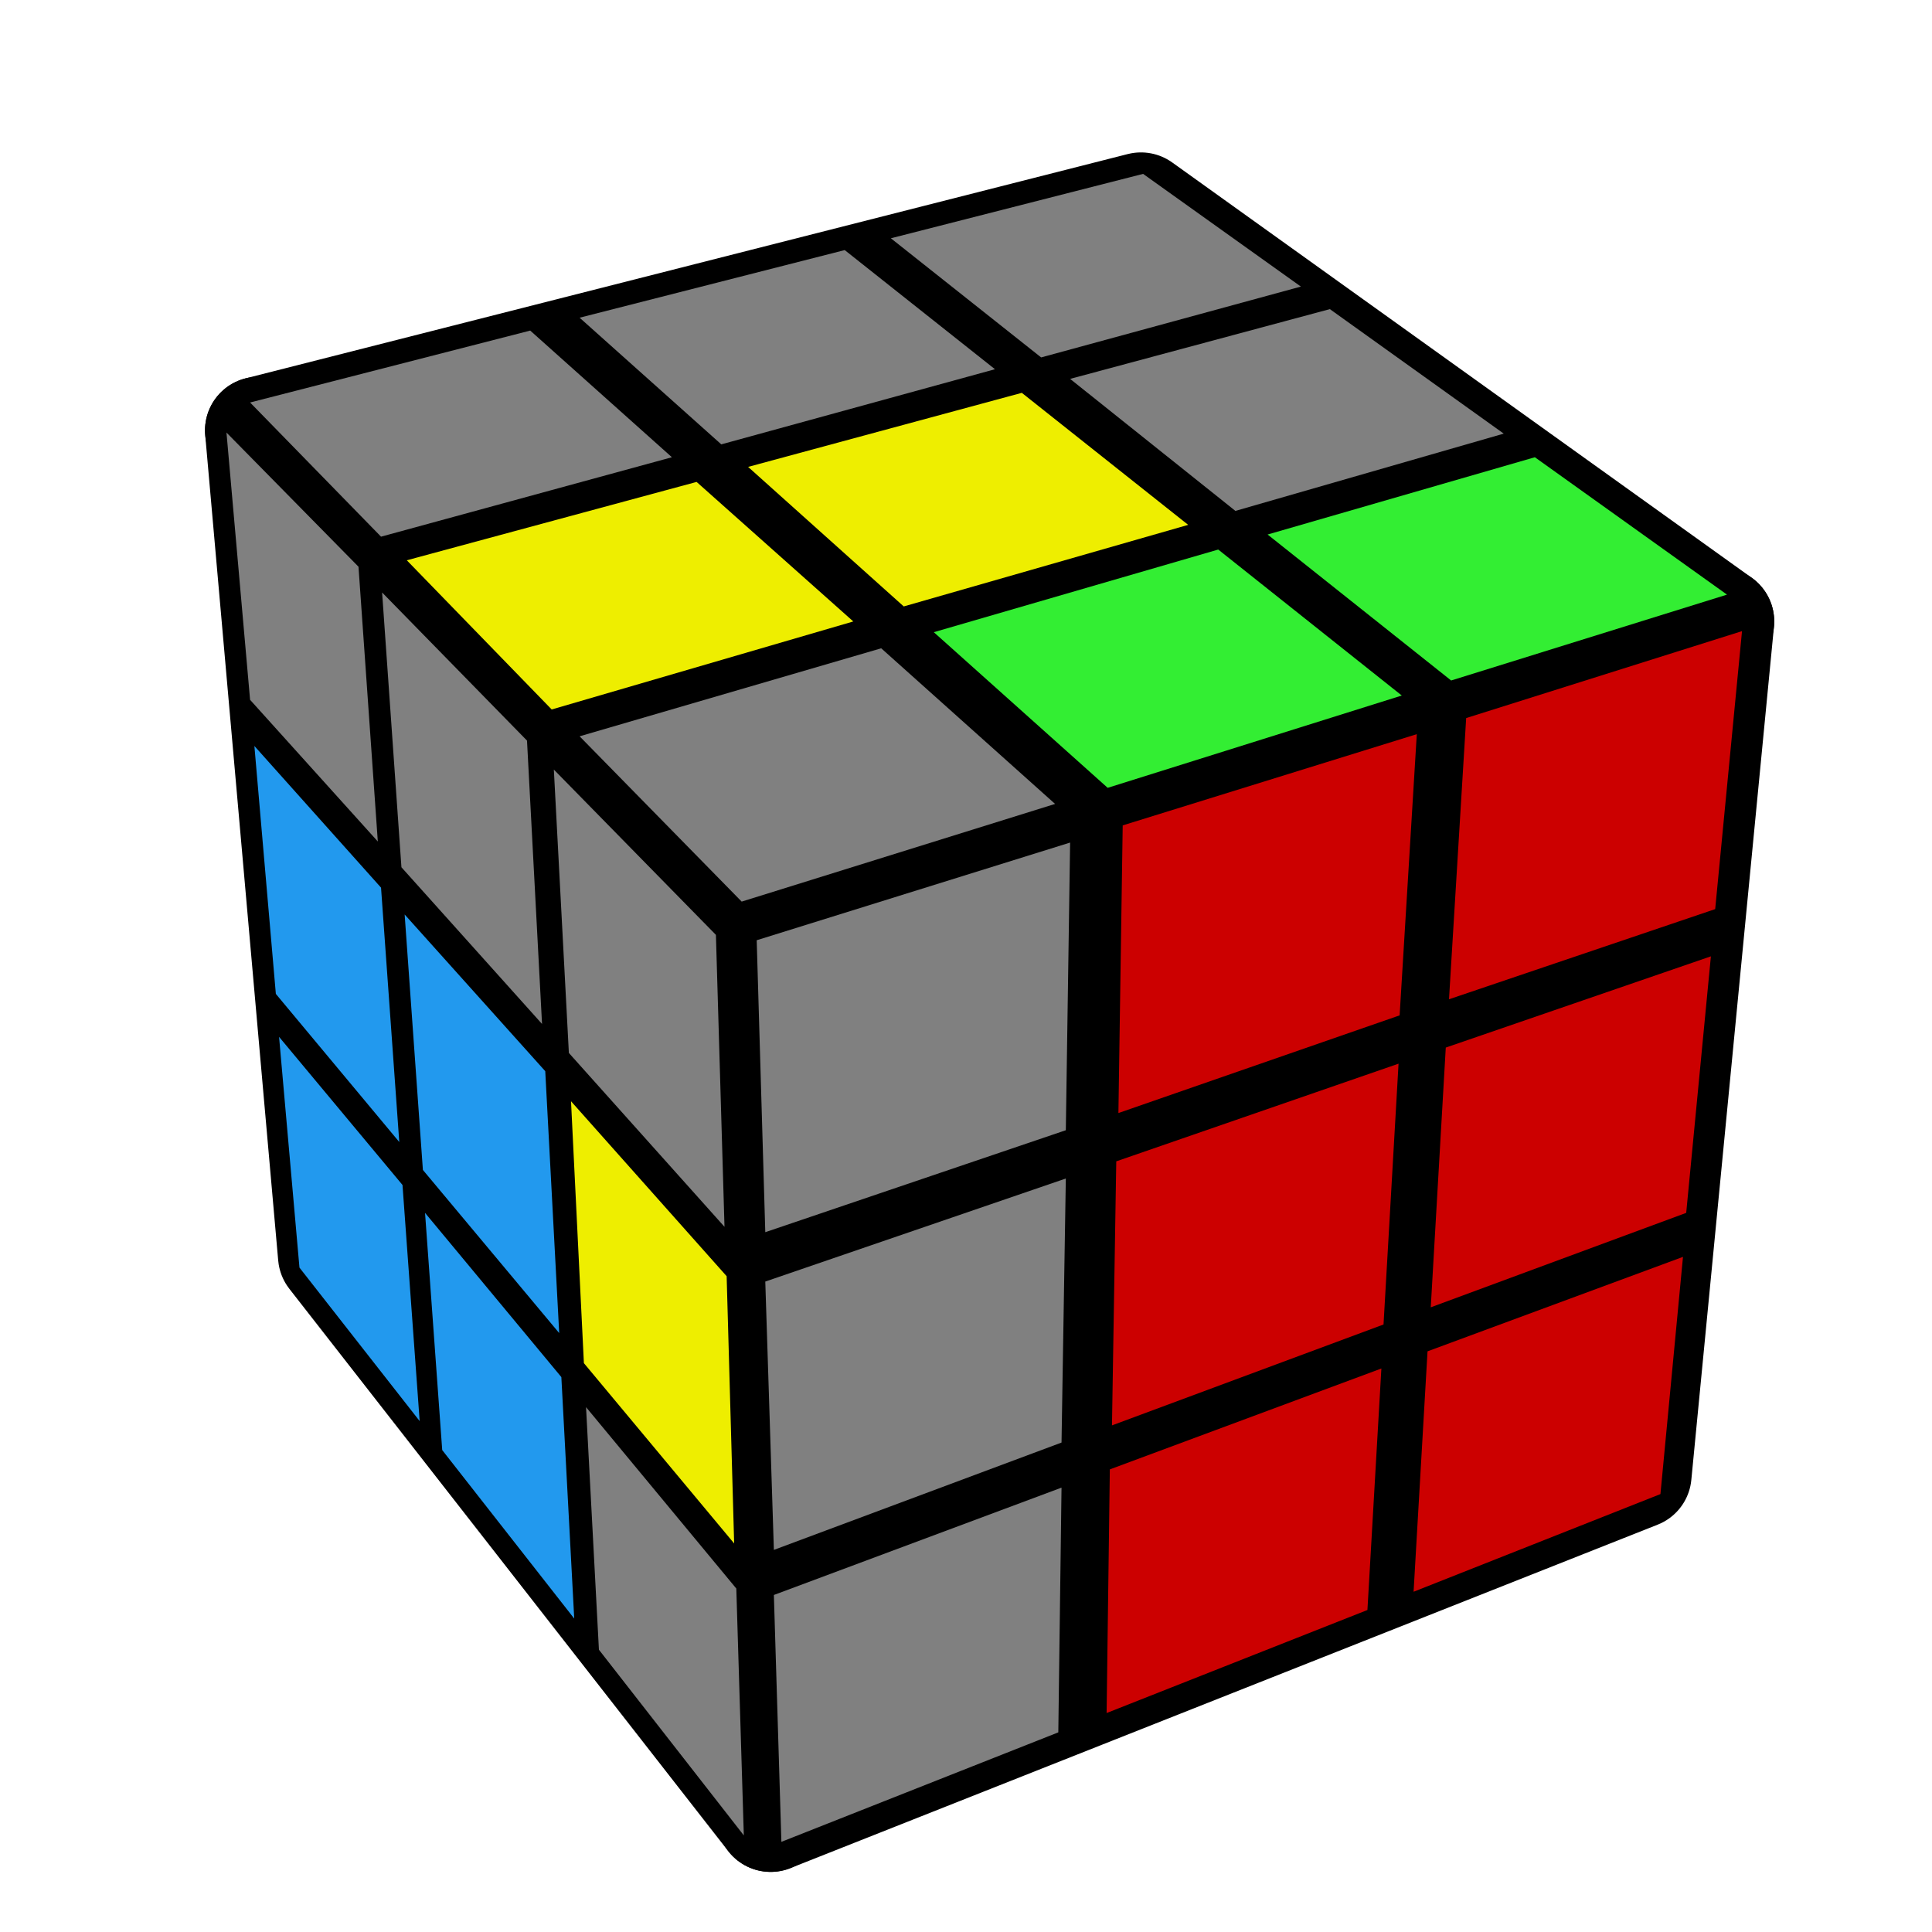
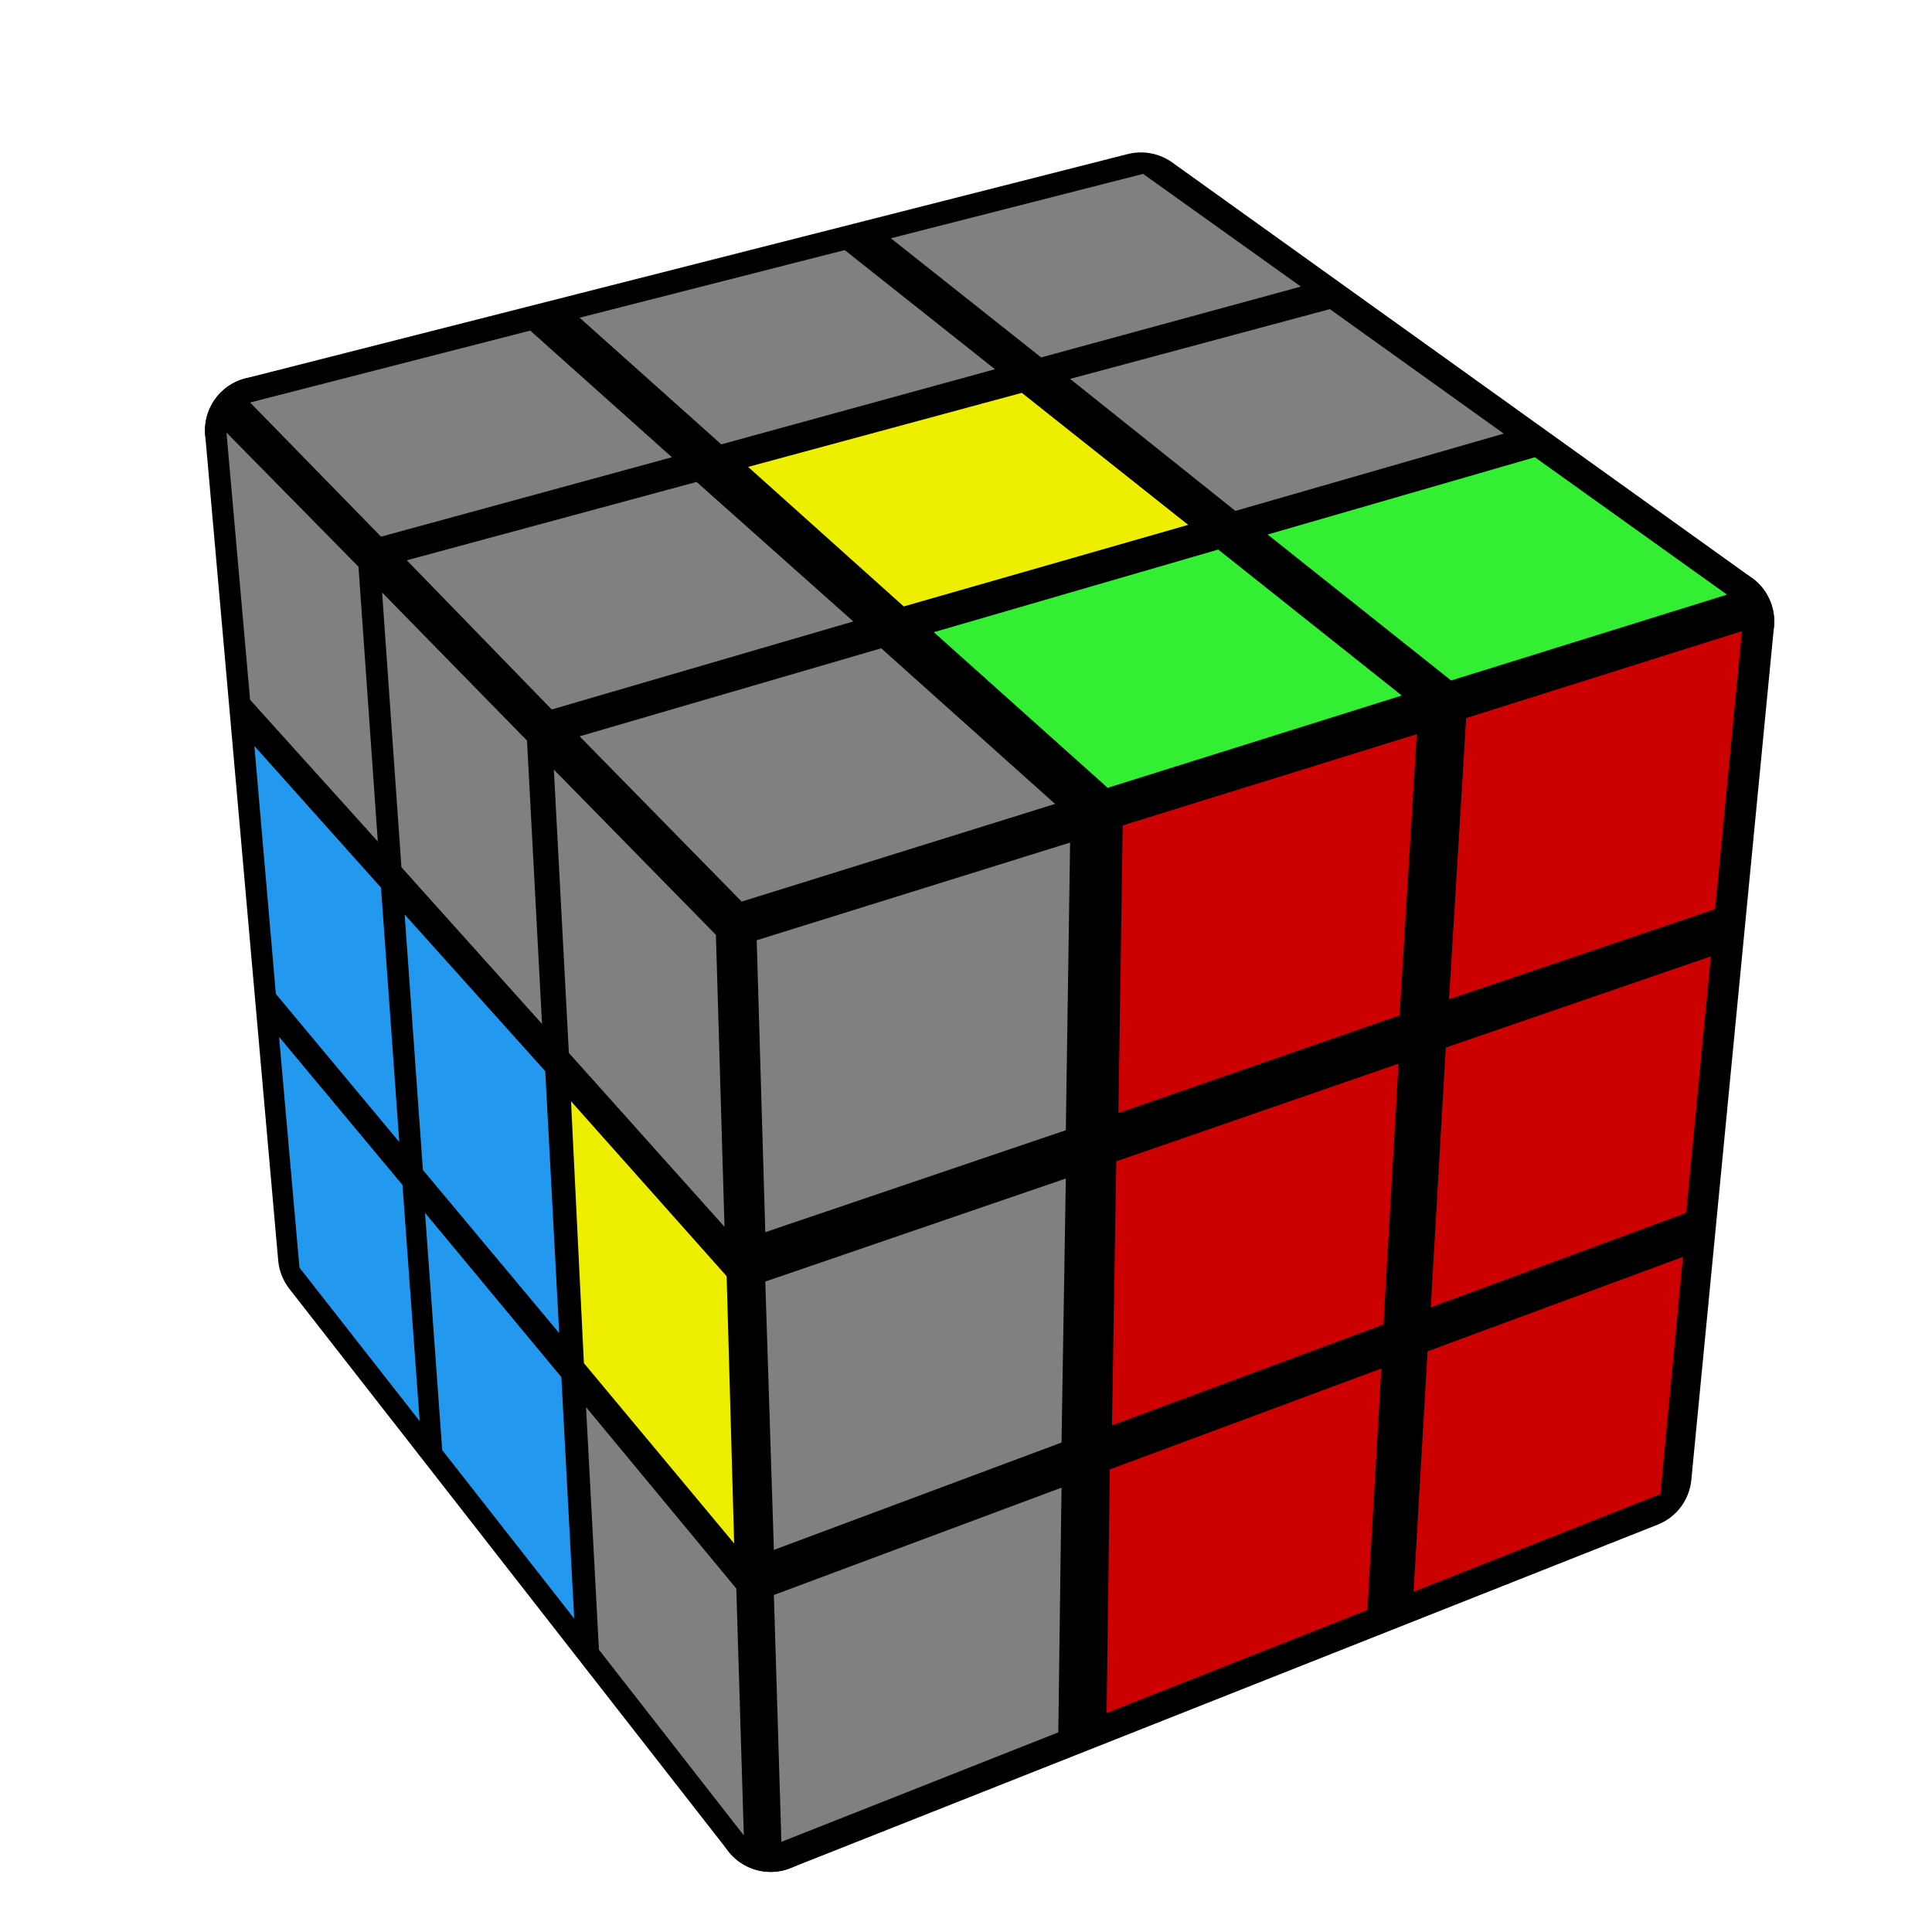
<svg xmlns="http://www.w3.org/2000/svg" version="1.1" width="640" height="640" viewBox="-0.9 -0.9 1.8 1.8">
  <g style="stroke-width:0.1;stroke-linejoin:round;opacity:1">
    <polygon fill="#000000" stroke="#000000" points="-0.659,-0.499 -0.207,-0.037 -0.182,0.794 -0.591,0.27" />
    <polygon fill="#000000" stroke="#000000" points="0.163,-0.708 0.703,-0.321 -0.207,-0.037 -0.659,-0.499" />
    <polygon fill="#000000" stroke="#000000" points="-0.207,-0.037 0.703,-0.321 0.626,0.474 -0.182,0.794" />
  </g>
  <g style="opacity:1;stroke-opacity:0.5;stroke-width:0;stroke-linejoin:round">
    <polygon fill="#808080" stroke="#000000" points="-0.689,-0.497 -0.566,-0.372 -0.548,-0.116 -0.667,-0.248" />
    <polygon fill="#808080" stroke="#000000" points="-0.544,-0.348 -0.409,-0.21 -0.395,0.054 -0.526,-0.092" />
    <polygon fill="#808080" stroke="#000000" points="-0.384,-0.183 -0.233,-0.029 -0.225,0.243 -0.37,0.081" />
    <polygon fill="#2299ee" stroke="#000000" points="-0.663,-0.205 -0.545,-0.073 -0.528,0.164 -0.643,0.026" />
    <polygon fill="#2299ee" stroke="#000000" points="-0.523,-0.048 -0.392,0.098 -0.379,0.342 -0.506,0.19" />
    <polygon fill="#eeee00" stroke="#000000" points="-0.368,0.126 -0.223,0.289 -0.216,0.538 -0.356,0.37" />
    <polygon fill="#2299ee" stroke="#000000" points="-0.64,0.066 -0.525,0.204 -0.509,0.424 -0.621,0.281" />
    <polygon fill="#2299ee" stroke="#000000" points="-0.504,0.23 -0.377,0.383 -0.365,0.608 -0.488,0.451" />
    <polygon fill="#808080" stroke="#000000" points="-0.354,0.411 -0.214,0.58 -0.207,0.81 -0.342,0.637" />
    <polygon fill="#808080" stroke="#000000" points="0.165,-0.738 0.312,-0.633 0.07,-0.567 -0.07,-0.678" />
    <polygon fill="#808080" stroke="#000000" points="0.339,-0.612 0.501,-0.496 0.251,-0.424 0.097,-0.547" />
    <polygon fill="#33ee33" stroke="#000000" points="0.53,-0.474 0.709,-0.346 0.452,-0.266 0.281,-0.402" />
    <polygon fill="#808080" stroke="#000000" points="-0.113,-0.667 0.027,-0.556 -0.228,-0.486 -0.36,-0.604" />
    <polygon fill="#eeee00" stroke="#000000" points="0.052,-0.534 0.207,-0.411 -0.058,-0.335 -0.203,-0.465" />
    <polygon fill="#33ee33" stroke="#000000" points="0.235,-0.388 0.406,-0.252 0.132,-0.166 -0.03,-0.311" />
    <polygon fill="#808080" stroke="#000000" points="-0.406,-0.592 -0.274,-0.474 -0.545,-0.4 -0.667,-0.525" />
-     <polygon fill="#eeee00" stroke="#000000" points="-0.251,-0.451 -0.105,-0.321 -0.386,-0.239 -0.521,-0.378" />
+     <polygon fill="#808080" stroke="#000000" points="-0.251,-0.451 -0.105,-0.321 -0.386,-0.239 -0.521,-0.378" />
    <polygon fill="#808080" stroke="#000000" points="-0.079,-0.296 0.083,-0.151 -0.209,-0.06 -0.36,-0.214" />
    <polygon fill="#808080" stroke="#000000" points="-0.195,-0.024 0.097,-0.115 0.093,0.153 -0.187,0.248" />
    <polygon fill="#cc0000" stroke="#000000" points="0.146,-0.131 0.42,-0.216 0.404,0.046 0.142,0.137" />
    <polygon fill="#cc0000" stroke="#000000" points="0.466,-0.231 0.723,-0.312 0.698,-0.053 0.45,0.031" />
    <polygon fill="#808080" stroke="#000000" points="-0.187,0.294 0.093,0.198 0.089,0.444 -0.179,0.544" />
    <polygon fill="#cc0000" stroke="#000000" points="0.14,0.182 0.403,0.091 0.389,0.334 0.136,0.428" />
    <polygon fill="#cc0000" stroke="#000000" points="0.447,0.076 0.694,-0.009 0.671,0.23 0.433,0.318" />
    <polygon fill="#808080" stroke="#000000" points="-0.179,0.586 0.089,0.486 0.086,0.714 -0.172,0.816" />
    <polygon fill="#cc0000" stroke="#000000" points="0.134,0.469 0.387,0.375 0.374,0.6 0.131,0.696" />
    <polygon fill="#cc0000" stroke="#000000" points="0.43,0.359 0.668,0.271 0.647,0.492 0.417,0.583" />
  </g>
</svg>
